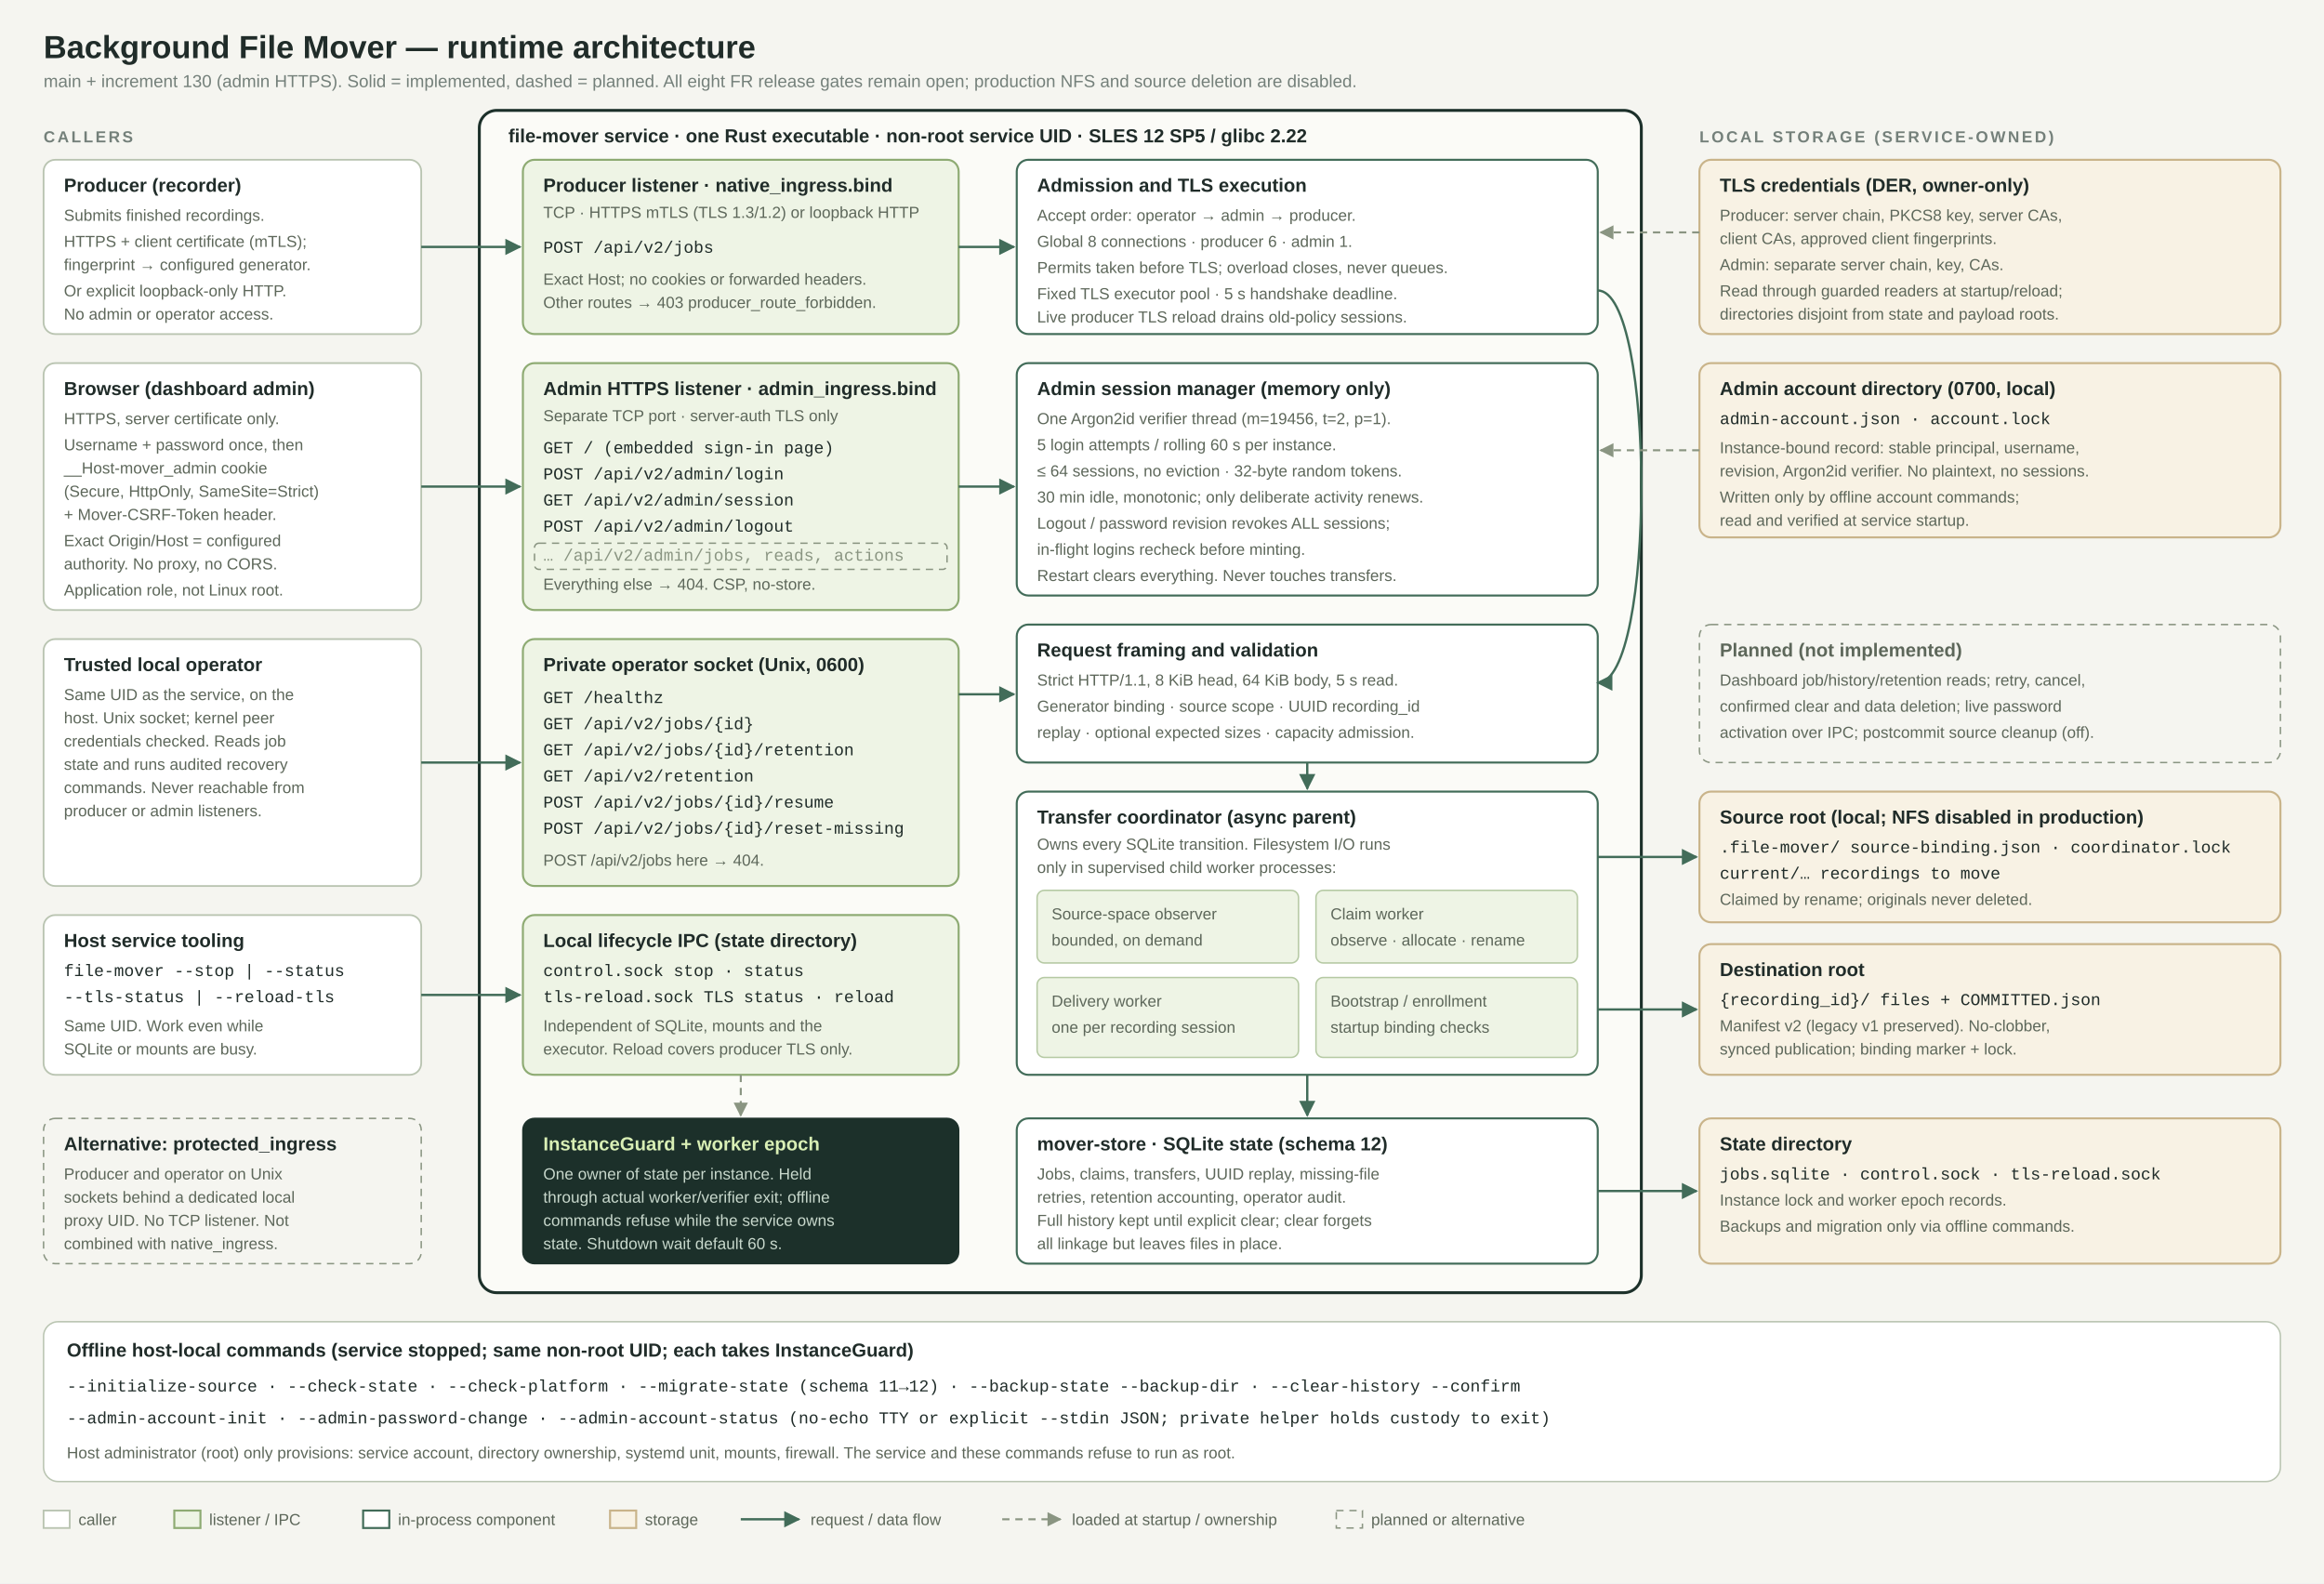
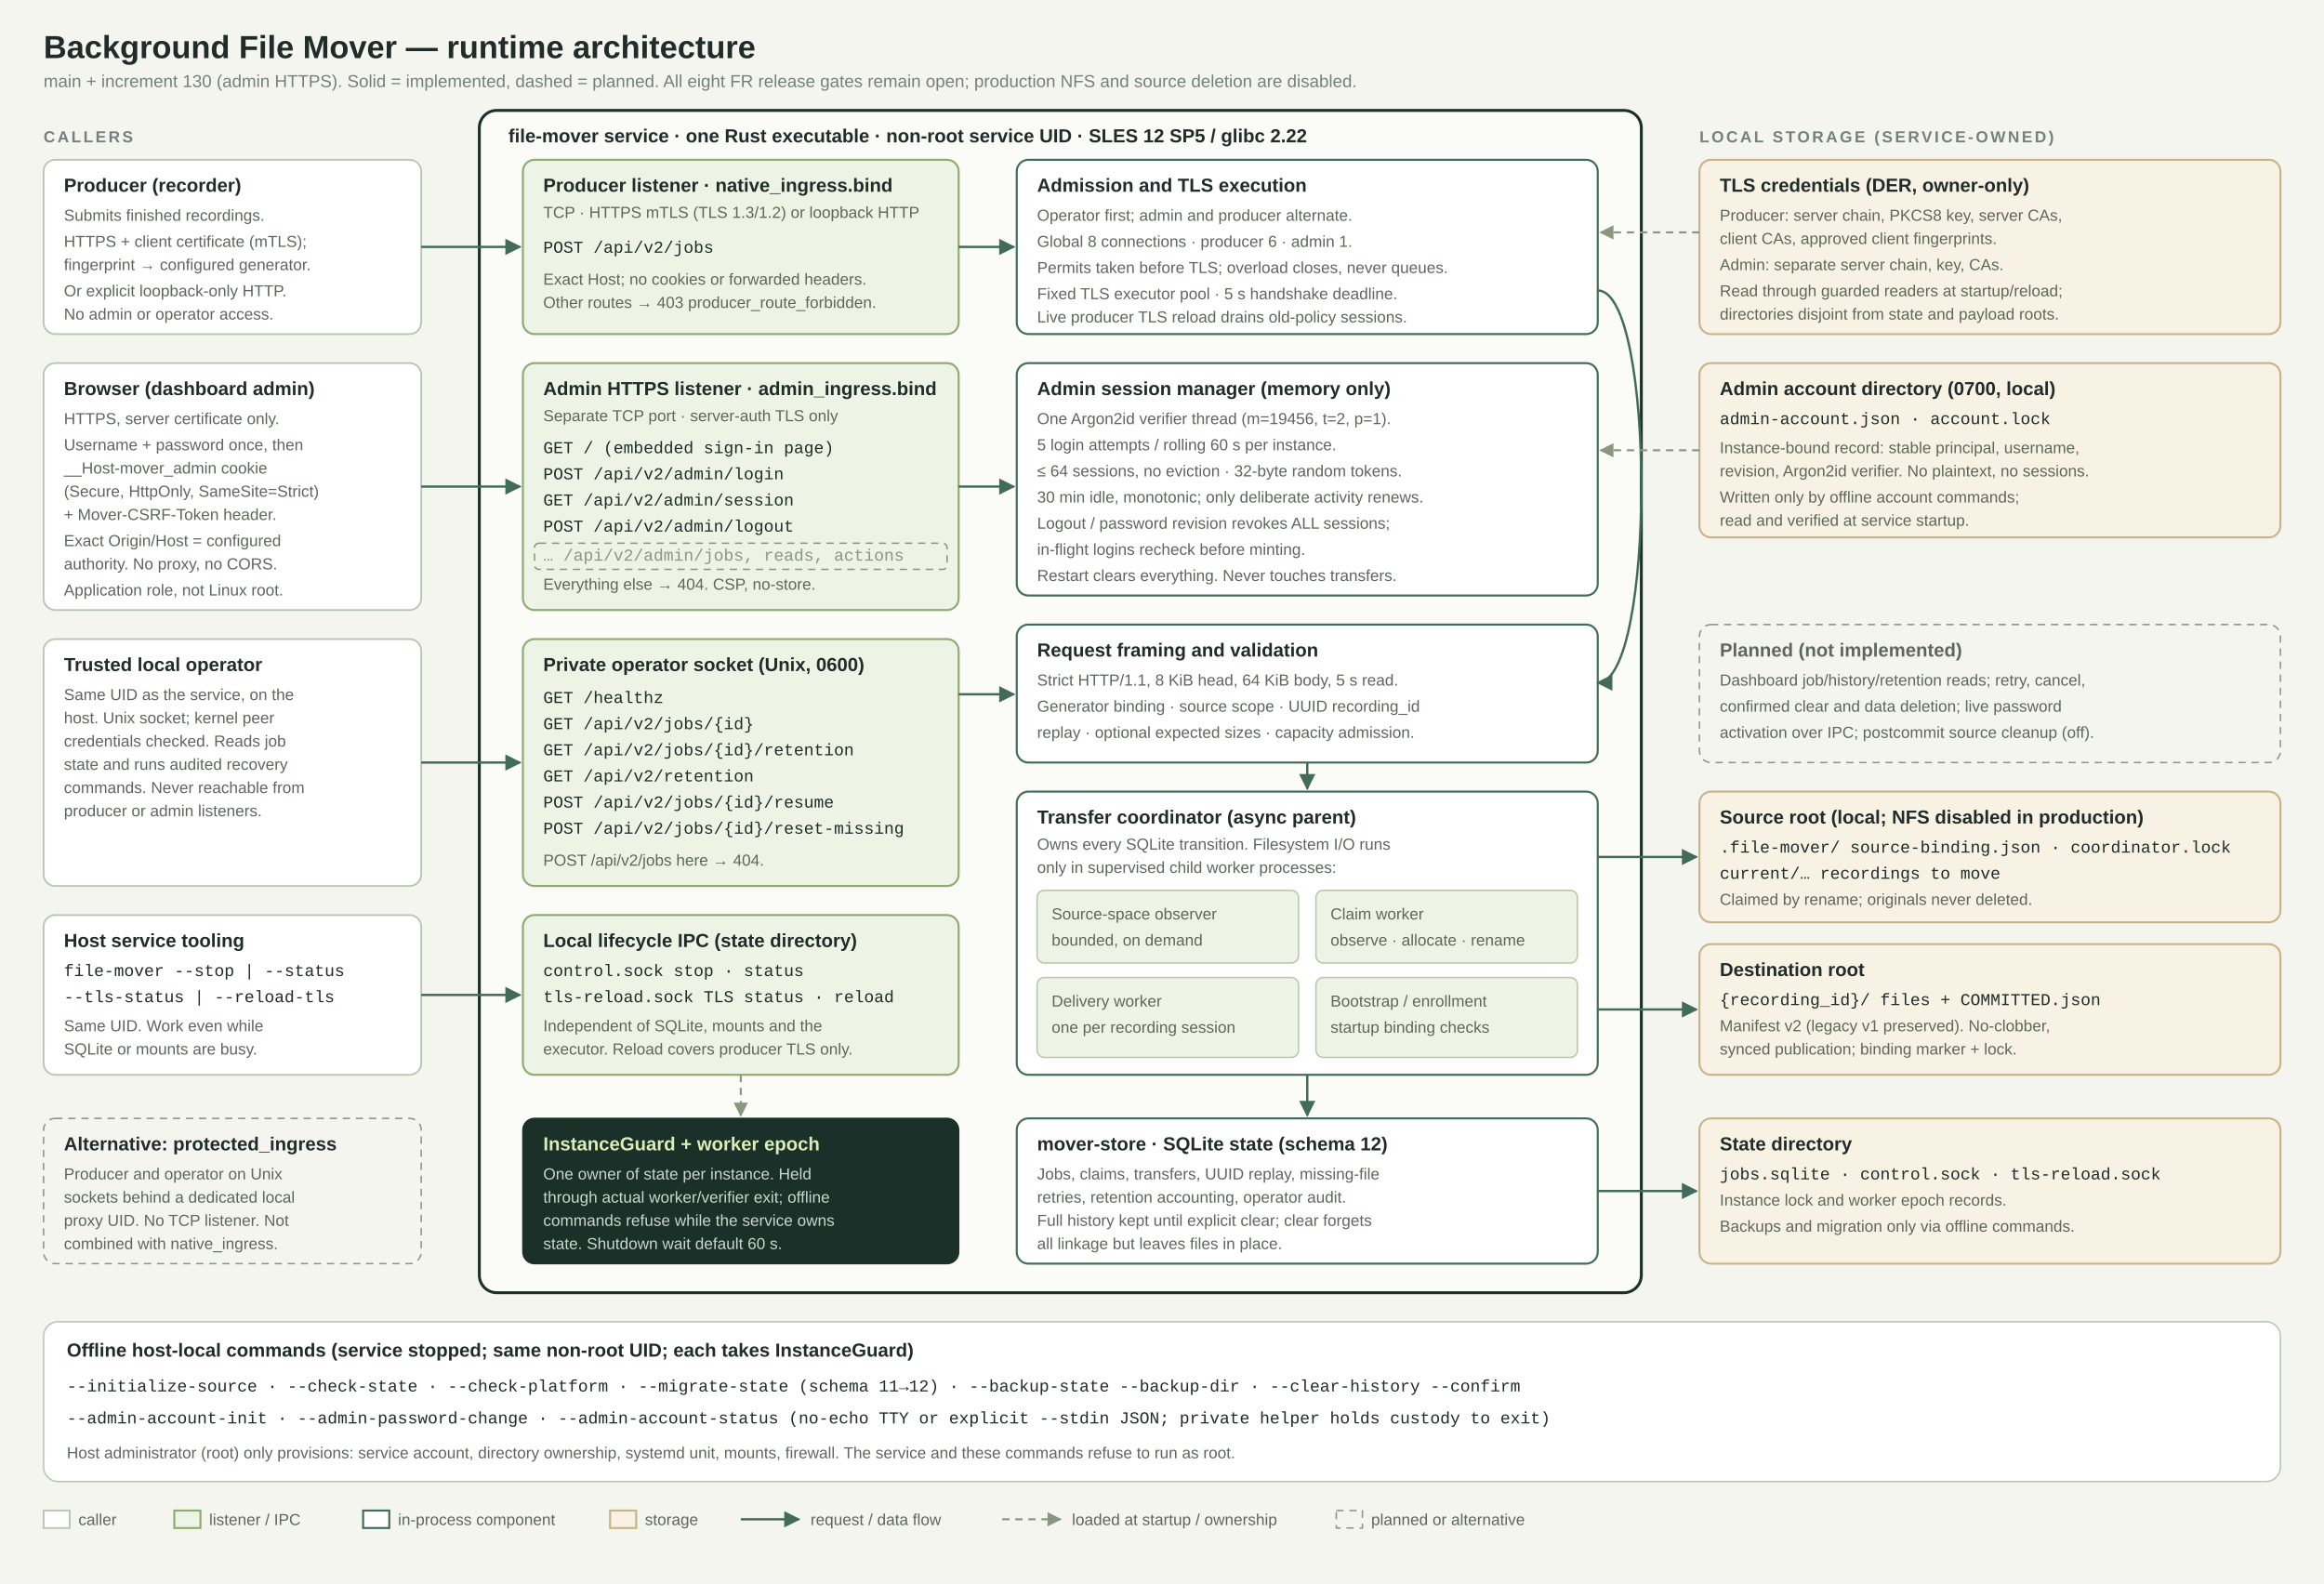
<svg xmlns="http://www.w3.org/2000/svg" width="1600" height="1090" viewBox="0 0 1600 1090" font-family="Segoe UI, Arial, sans-serif" font-size="12" fill="#202c29">
  <defs>
    <marker id="arrow" viewBox="0 0 10 10" refX="9" refY="5" markerWidth="7" markerHeight="7" orient="auto-start-reverse">
      <path d="M0 0 10 5 0 10z" fill="#426c59" />
    </marker>
    <marker id="arrow-gray" viewBox="0 0 10 10" refX="9" refY="5" markerWidth="7" markerHeight="7" orient="auto-start-reverse">
      <path d="M0 0 10 5 0 10z" fill="#8a9582" />
    </marker>
    <style>
      .title{font-size:22px;font-weight:600}
      .sub{font-size:12px;fill:#74807a}
      .head{font-size:13px;font-weight:600}
      .col{font-size:11px;font-weight:600;letter-spacing:1.6px;fill:#74807a}
      .note{font-size:11px;fill:#5d675a}
      .mono{font-family:Consolas, 'Courier New', monospace;font-size:11.5px}
      .planned{font-family:Consolas, 'Courier New', monospace;font-size:11.5px;fill:#8a9582}
      .caller{fill:#ffffff;stroke:#b9c4b1;stroke-width:1.2}
      .listener{fill:#eef4e5;stroke:#8eab73;stroke-width:1.4}
      .core{fill:#ffffff;stroke:#426c59;stroke-width:1.4}
      .store{fill:#f8f2e4;stroke:#c9b48a;stroke-width:1.4}
      .guard{fill:#1c302a;stroke:#1c302a}
      .flow{stroke:#426c59;stroke-width:1.6;fill:none;marker-end:url(#arrow)}
      .load{stroke:#8a9582;stroke-width:1.4;fill:none;stroke-dasharray:5 4;marker-end:url(#arrow-gray)}
      .inv{fill:#c8d8cc}
      .inv-head{fill:#d9efb5}
      .dash{fill:none;stroke:#8a9582;stroke-dasharray:5 4}
    </style>
  </defs>
  <rect width="1600" height="1090" fill="#f5f5f0" />
  <text x="30" y="40" class="title">Background File Mover — runtime architecture</text>
  <text x="30" y="60" class="sub">main + increment 130 (admin HTTPS). Solid = implemented, dashed = planned. All eight FR release gates remain open; production NFS and source deletion are disabled.</text>
  <text x="30" y="98" class="col">CALLERS</text>
  <text x="1170" y="98" class="col">LOCAL STORAGE (SERVICE-OWNED)</text>
  <rect x="330" y="76" width="800" height="814" rx="12" fill="#fbfbf7" stroke="#1c302a" stroke-width="2" />
  <text x="350" y="98" class="head">file-mover service · one Rust executable · non-root service UID · SLES 12 SP5 / glibc 2.22</text>
  <rect x="30" y="110" width="260" height="120" rx="8" class="caller" />
  <text x="44" y="132" class="head">Producer (recorder)</text>
  <text x="44" y="152" class="note">Submits finished recordings.</text>
  <text x="44" y="170" class="note">HTTPS + client certificate (mTLS);</text>
  <text x="44" y="186" class="note">fingerprint → configured generator.</text>
  <text x="44" y="204" class="note">Or explicit loopback-only HTTP.</text>
  <text x="44" y="220" class="note">No admin or operator access.</text>
  <rect x="30" y="250" width="260" height="170" rx="8" class="caller" />
  <text x="44" y="272" class="head">Browser (dashboard admin)</text>
  <text x="44" y="292" class="note">HTTPS, server certificate only.</text>
  <text x="44" y="310" class="note">Username + password once, then</text>
  <text x="44" y="326" class="note">__Host-mover_admin cookie</text>
  <text x="44" y="342" class="note">(Secure, HttpOnly, SameSite=Strict)</text>
  <text x="44" y="358" class="note">+ Mover-CSRF-Token header.</text>
  <text x="44" y="376" class="note">Exact Origin/Host = configured</text>
  <text x="44" y="392" class="note">authority. No proxy, no CORS.</text>
  <text x="44" y="410" class="note">Application role, not Linux root.</text>
  <rect x="30" y="440" width="260" height="170" rx="8" class="caller" />
  <text x="44" y="462" class="head">Trusted local operator</text>
  <text x="44" y="482" class="note">Same UID as the service, on the</text>
  <text x="44" y="498" class="note">host. Unix socket; kernel peer</text>
  <text x="44" y="514" class="note">credentials checked. Reads job</text>
  <text x="44" y="530" class="note">state and runs audited recovery</text>
  <text x="44" y="546" class="note">commands. Never reachable from</text>
  <text x="44" y="562" class="note">producer or admin listeners.</text>
  <rect x="30" y="630" width="260" height="110" rx="8" class="caller" />
  <text x="44" y="652" class="head">Host service tooling</text>
  <text x="44" y="672" class="mono">file-mover --stop | --status</text>
  <text x="44" y="690" class="mono">--tls-status | --reload-tls</text>
  <text x="44" y="710" class="note">Same UID. Work even while</text>
  <text x="44" y="726" class="note">SQLite or mounts are busy.</text>
  <rect x="30" y="770" width="260" height="100" rx="8" class="dash" fill="#ffffff" />
  <text x="44" y="792" class="head">Alternative: protected_ingress</text>
  <text x="44" y="812" class="note">Producer and operator on Unix</text>
  <text x="44" y="828" class="note">sockets behind a dedicated local</text>
  <text x="44" y="844" class="note">proxy UID. No TCP listener. Not</text>
  <text x="44" y="860" class="note">combined with native_ingress.</text>
  <rect x="360" y="110" width="300" height="120" rx="8" class="listener" />
  <text x="374" y="132" class="head">Producer listener · native_ingress.bind</text>
  <text x="374" y="150" class="note">TCP · HTTPS mTLS (TLS 1.3/1.2) or loopback HTTP</text>
  <text x="374" y="174" class="mono">POST /api/v2/jobs</text>
  <text x="374" y="196" class="note">Exact Host; no cookies or forwarded headers.</text>
  <text x="374" y="212" class="note">Other routes → 403 producer_route_forbidden.</text>
  <rect x="360" y="250" width="300" height="170" rx="8" class="listener" />
  <text x="374" y="272" class="head">Admin HTTPS listener · admin_ingress.bind</text>
  <text x="374" y="290" class="note">Separate TCP port · server-auth TLS only</text>
  <text x="374" y="312" class="mono">GET  /  (embedded sign-in page)</text>
  <text x="374" y="330" class="mono">POST /api/v2/admin/login</text>
  <text x="374" y="348" class="mono">GET  /api/v2/admin/session</text>
  <text x="374" y="366" class="mono">POST /api/v2/admin/logout</text>
  <text x="374" y="386" class="planned">… /api/v2/admin/jobs, reads, actions</text>
  <text x="374" y="406" class="note">Everything else → 404. CSP, no-store.</text>
  <rect x="368" y="374" width="284" height="18" rx="3" class="dash" />
  <rect x="360" y="440" width="300" height="170" rx="8" class="listener" />
  <text x="374" y="462" class="head">Private operator socket (Unix, 0600)</text>
  <text x="374" y="484" class="mono">GET  /healthz</text>
  <text x="374" y="502" class="mono">GET  /api/v2/jobs/{id}</text>
  <text x="374" y="520" class="mono">GET  /api/v2/jobs/{id}/retention</text>
  <text x="374" y="538" class="mono">GET  /api/v2/retention</text>
  <text x="374" y="556" class="mono">POST /api/v2/jobs/{id}/resume</text>
  <text x="374" y="574" class="mono">POST /api/v2/jobs/{id}/reset-missing</text>
  <text x="374" y="596" class="note">POST /api/v2/jobs here → 404.</text>
  <rect x="360" y="630" width="300" height="110" rx="8" class="listener" />
  <text x="374" y="652" class="head">Local lifecycle IPC (state directory)</text>
  <text x="374" y="672" class="mono">control.sock     stop · status</text>
  <text x="374" y="690" class="mono">tls-reload.sock  TLS status · reload</text>
  <text x="374" y="710" class="note">Independent of SQLite, mounts and the</text>
  <text x="374" y="726" class="note">executor. Reload covers producer TLS only.</text>
  <rect x="360" y="770" width="300" height="100" rx="8" class="guard" />
  <text x="374" y="792" class="head inv-head">InstanceGuard + worker epoch</text>
  <text x="374" y="812" class="note inv">One owner of state per instance. Held</text>
  <text x="374" y="828" class="note inv">through actual worker/verifier exit; offline</text>
  <text x="374" y="844" class="note inv">commands refuse while the service owns</text>
  <text x="374" y="860" class="note inv">state. Shutdown wait default 60 s.</text>
  <rect x="700" y="110" width="400" height="120" rx="8" class="core" />
  <text x="714" y="132" class="head">Admission and TLS execution</text>
-   <text x="714" y="152" class="note">Accept order: operator → admin → producer.</text>
+   <text x="714" y="152" class="note">Operator first; admin and producer alternate.</text>
  <text x="714" y="170" class="note">Global 8 connections · producer 6 · admin 1.</text>
  <text x="714" y="188" class="note">Permits taken before TLS; overload closes, never queues.</text>
  <text x="714" y="206" class="note">Fixed TLS executor pool · 5 s handshake deadline.</text>
  <text x="714" y="222" class="note">Live producer TLS reload drains old-policy sessions.</text>
  <rect x="700" y="250" width="400" height="160" rx="8" class="core" />
  <text x="714" y="272" class="head">Admin session manager (memory only)</text>
  <text x="714" y="292" class="note">One Argon2id verifier thread (m=19456, t=2, p=1).</text>
  <text x="714" y="310" class="note">5 login attempts / rolling 60 s per instance.</text>
  <text x="714" y="328" class="note">≤ 64 sessions, no eviction · 32-byte random tokens.</text>
  <text x="714" y="346" class="note">30 min idle, monotonic; only deliberate activity renews.</text>
  <text x="714" y="364" class="note">Logout / password revision revokes ALL sessions;</text>
  <text x="714" y="382" class="note">in-flight logins recheck before minting.</text>
  <text x="714" y="400" class="note">Restart clears everything. Never touches transfers.</text>
  <rect x="700" y="430" width="400" height="95" rx="8" class="core" />
  <text x="714" y="452" class="head">Request framing and validation</text>
  <text x="714" y="472" class="note">Strict HTTP/1.1, 8 KiB head, 64 KiB body, 5 s read.</text>
  <text x="714" y="490" class="note">Generator binding · source scope · UUID recording_id</text>
  <text x="714" y="508" class="note">replay · optional expected sizes · capacity admission.</text>
  <rect x="700" y="545" width="400" height="195" rx="8" class="core" />
  <text x="714" y="567" class="head">Transfer coordinator (async parent)</text>
  <text x="714" y="585" class="note">Owns every SQLite transition. Filesystem I/O runs</text>
  <text x="714" y="601" class="note">only in supervised child worker processes:</text>
  <rect x="714" y="613" width="180" height="50" rx="5" fill="#eef4e5" stroke="#b5c9a3" />
  <text x="724" y="633" class="note">Source-space observer</text>
  <text x="724" y="651" class="note">bounded, on demand</text>
  <rect x="906" y="613" width="180" height="50" rx="5" fill="#eef4e5" stroke="#b5c9a3" />
  <text x="916" y="633" class="note">Claim worker</text>
  <text x="916" y="651" class="note">observe · allocate · rename</text>
  <rect x="714" y="673" width="180" height="55" rx="5" fill="#eef4e5" stroke="#b5c9a3" />
  <text x="724" y="693" class="note">Delivery worker</text>
  <text x="724" y="711" class="note">one per recording session</text>
  <rect x="906" y="673" width="180" height="55" rx="5" fill="#eef4e5" stroke="#b5c9a3" />
  <text x="916" y="693" class="note">Bootstrap / enrollment</text>
  <text x="916" y="711" class="note">startup binding checks</text>
  <rect x="700" y="770" width="400" height="100" rx="8" class="core" />
  <text x="714" y="792" class="head">mover-store · SQLite state (schema 12)</text>
  <text x="714" y="812" class="note">Jobs, claims, transfers, UUID replay, missing-file</text>
  <text x="714" y="828" class="note">retries, retention accounting, operator audit.</text>
  <text x="714" y="844" class="note">Full history kept until explicit clear; clear forgets</text>
  <text x="714" y="860" class="note">all linkage but leaves files in place.</text>
  <rect x="1170" y="110" width="400" height="120" rx="8" class="store" />
  <text x="1184" y="132" class="head">TLS credentials (DER, owner-only)</text>
  <text x="1184" y="152" class="note">Producer: server chain, PKCS8 key, server CAs,</text>
  <text x="1184" y="168" class="note">client CAs, approved client fingerprints.</text>
  <text x="1184" y="186" class="note">Admin: separate server chain, key, CAs.</text>
  <text x="1184" y="204" class="note">Read through guarded readers at startup/reload;</text>
  <text x="1184" y="220" class="note">directories disjoint from state and payload roots.</text>
  <rect x="1170" y="250" width="400" height="120" rx="8" class="store" />
  <text x="1184" y="272" class="head">Admin account directory (0700, local)</text>
  <text x="1184" y="292" class="mono">admin-account.json · account.lock</text>
  <text x="1184" y="312" class="note">Instance-bound record: stable principal, username,</text>
  <text x="1184" y="328" class="note">revision, Argon2id verifier. No plaintext, no sessions.</text>
  <text x="1184" y="346" class="note">Written only by offline account commands;</text>
  <text x="1184" y="362" class="note">read and verified at service startup.</text>
  <rect x="1170" y="430" width="400" height="95" rx="8" class="dash" fill="#ffffff" />
  <text x="1184" y="452" class="head" fill="#5d675a">Planned (not implemented)</text>
  <text x="1184" y="472" class="note">Dashboard job/history/retention reads; retry, cancel,</text>
  <text x="1184" y="490" class="note">confirmed clear and data deletion; live password</text>
  <text x="1184" y="508" class="note">activation over IPC; postcommit source cleanup (off).</text>
  <rect x="1170" y="545" width="400" height="90" rx="8" class="store" />
  <text x="1184" y="567" class="head">Source root (local; NFS disabled in production)</text>
  <text x="1184" y="587" class="mono">.file-mover/ source-binding.json · coordinator.lock</text>
  <text x="1184" y="605" class="mono">current/…  recordings to move</text>
  <text x="1184" y="623" class="note">Claimed by rename; originals never deleted.</text>
  <rect x="1170" y="650" width="400" height="90" rx="8" class="store" />
  <text x="1184" y="672" class="head">Destination root</text>
  <text x="1184" y="692" class="mono">{recording_id}/ files + COMMITTED.json</text>
  <text x="1184" y="710" class="note">Manifest v2 (legacy v1 preserved). No-clobber,</text>
  <text x="1184" y="726" class="note">synced publication; binding marker + lock.</text>
  <rect x="1170" y="770" width="400" height="100" rx="8" class="store" />
  <text x="1184" y="792" class="head">State directory</text>
  <text x="1184" y="812" class="mono">jobs.sqlite · control.sock · tls-reload.sock</text>
  <text x="1184" y="830" class="note">Instance lock and worker epoch records.</text>
  <text x="1184" y="848" class="note">Backups and migration only via offline commands.</text>
  <line x1="290" y1="170" x2="358" y2="170" class="flow" />
  <line x1="290" y1="335" x2="358" y2="335" class="flow" />
  <line x1="290" y1="525" x2="358" y2="525" class="flow" />
  <line x1="290" y1="685" x2="358" y2="685" class="flow" />
  <line x1="660" y1="170" x2="698" y2="170" class="flow" />
  <line x1="660" y1="335" x2="698" y2="335" class="flow" />
  <line x1="660" y1="478" x2="698" y2="478" class="flow" />
  <path d="M1100 200 C1140 200 1140 470 1100 470" class="flow" />
  <line x1="900" y1="525" x2="900" y2="543" class="flow" />
  <line x1="900" y1="740" x2="900" y2="768" class="flow" />
  <line x1="1100" y1="590" x2="1168" y2="590" class="flow" />
  <line x1="1100" y1="695" x2="1168" y2="695" class="flow" />
  <line x1="1100" y1="820" x2="1168" y2="820" class="flow" />
  <line x1="1170" y1="160" x2="1102" y2="160" class="load" />
  <line x1="1170" y1="310" x2="1102" y2="310" class="load" />
  <line x1="510" y1="740" x2="510" y2="768" class="load" />
  <rect x="30" y="910" width="1540" height="110" rx="10" fill="#ffffff" stroke="#b9c4b1" />
  <text x="46" y="934" class="head">Offline host-local commands (service stopped; same non-root UID; each takes InstanceGuard)</text>
  <text x="46" y="958" class="mono">--initialize-source · --check-state · --check-platform · --migrate-state (schema 11→12) · --backup-state --backup-dir · --clear-history --confirm</text>
  <text x="46" y="980" class="mono">--admin-account-init · --admin-password-change · --admin-account-status   (no-echo TTY or explicit --stdin JSON; private helper holds custody to exit)</text>
  <text x="46" y="1004" class="note">Host administrator (root) only provisions: service account, directory ownership, systemd unit, mounts, firewall. The service and these commands refuse to run as root.</text>
  <g transform="translate(30 1040)">
    <rect width="18" height="12" class="caller" />
    <text x="24" y="10" class="note">caller</text>
    <rect x="90" width="18" height="12" class="listener" />
    <text x="114" y="10" class="note">listener / IPC</text>
    <rect x="220" width="18" height="12" class="core" />
    <text x="244" y="10" class="note">in-process component</text>
    <rect x="390" width="18" height="12" class="store" />
    <text x="414" y="10" class="note">storage</text>
    <line x1="480" y1="6" x2="520" y2="6" class="flow" />
    <text x="528" y="10" class="note">request / data flow</text>
    <line x1="660" y1="6" x2="700" y2="6" class="load" />
    <text x="708" y="10" class="note">loaded at startup / ownership</text>
    <rect x="890" width="18" height="12" class="dash" />
    <text x="914" y="10" class="note">planned or alternative</text>
  </g>
</svg>
